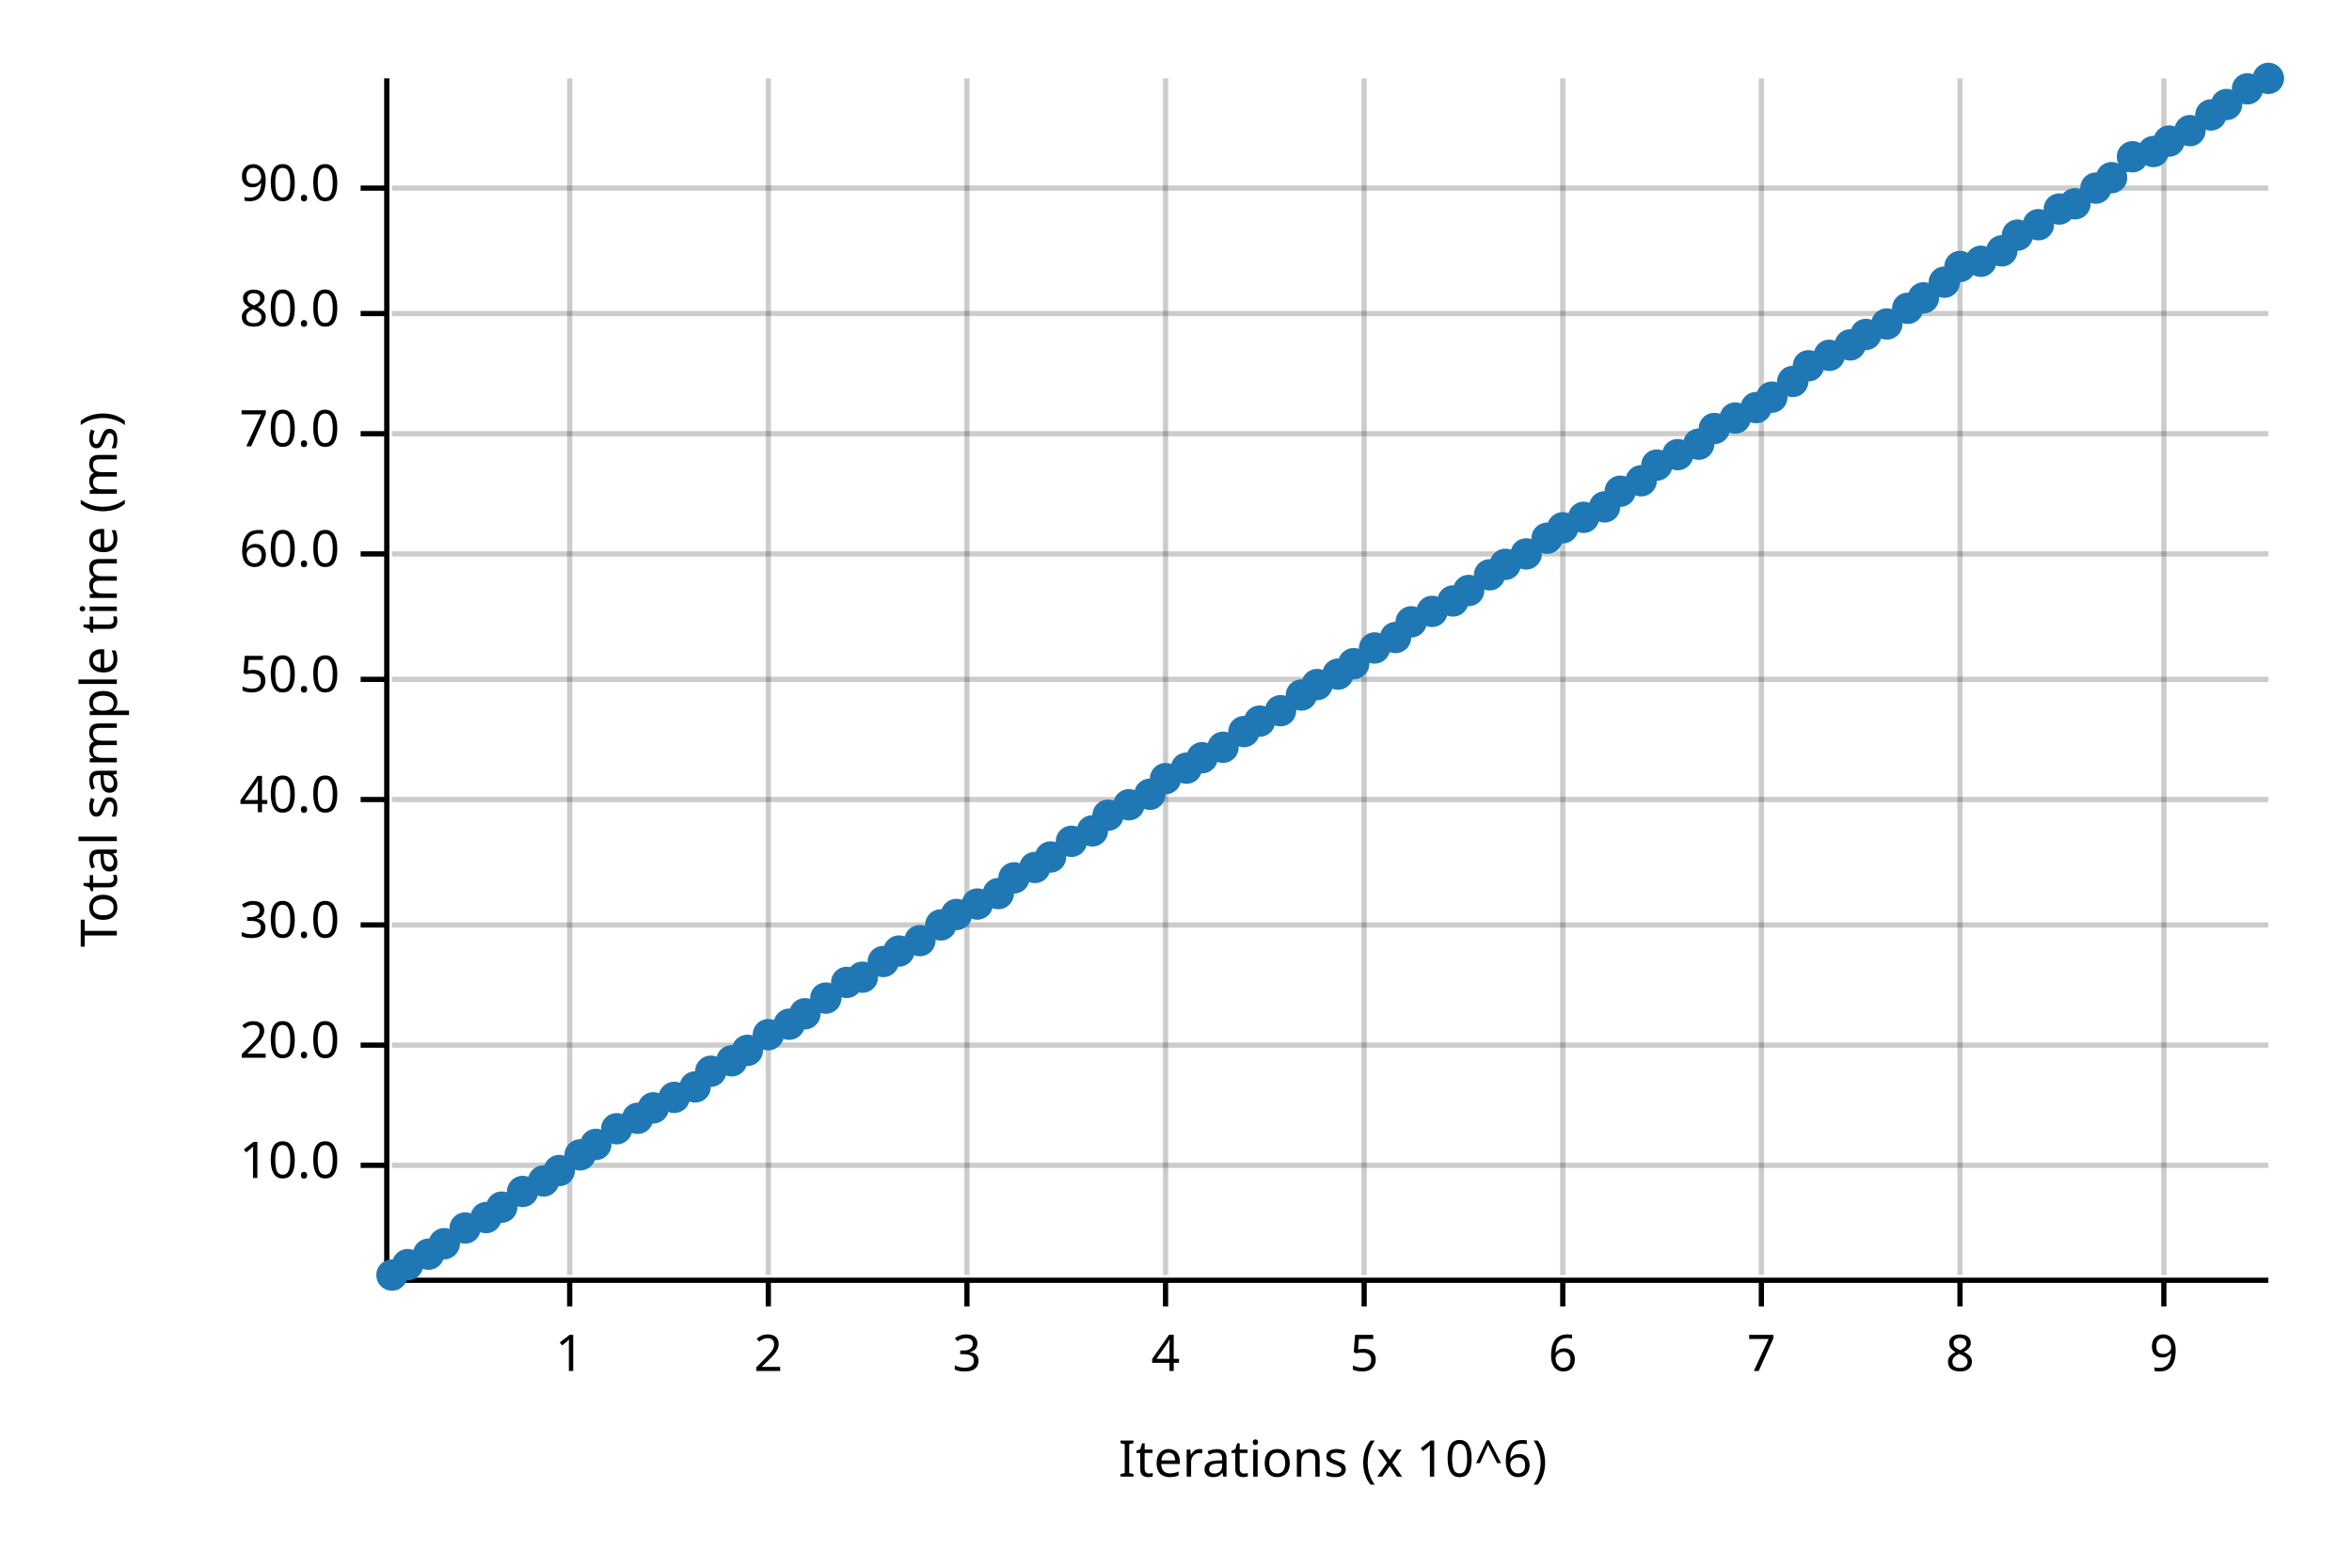
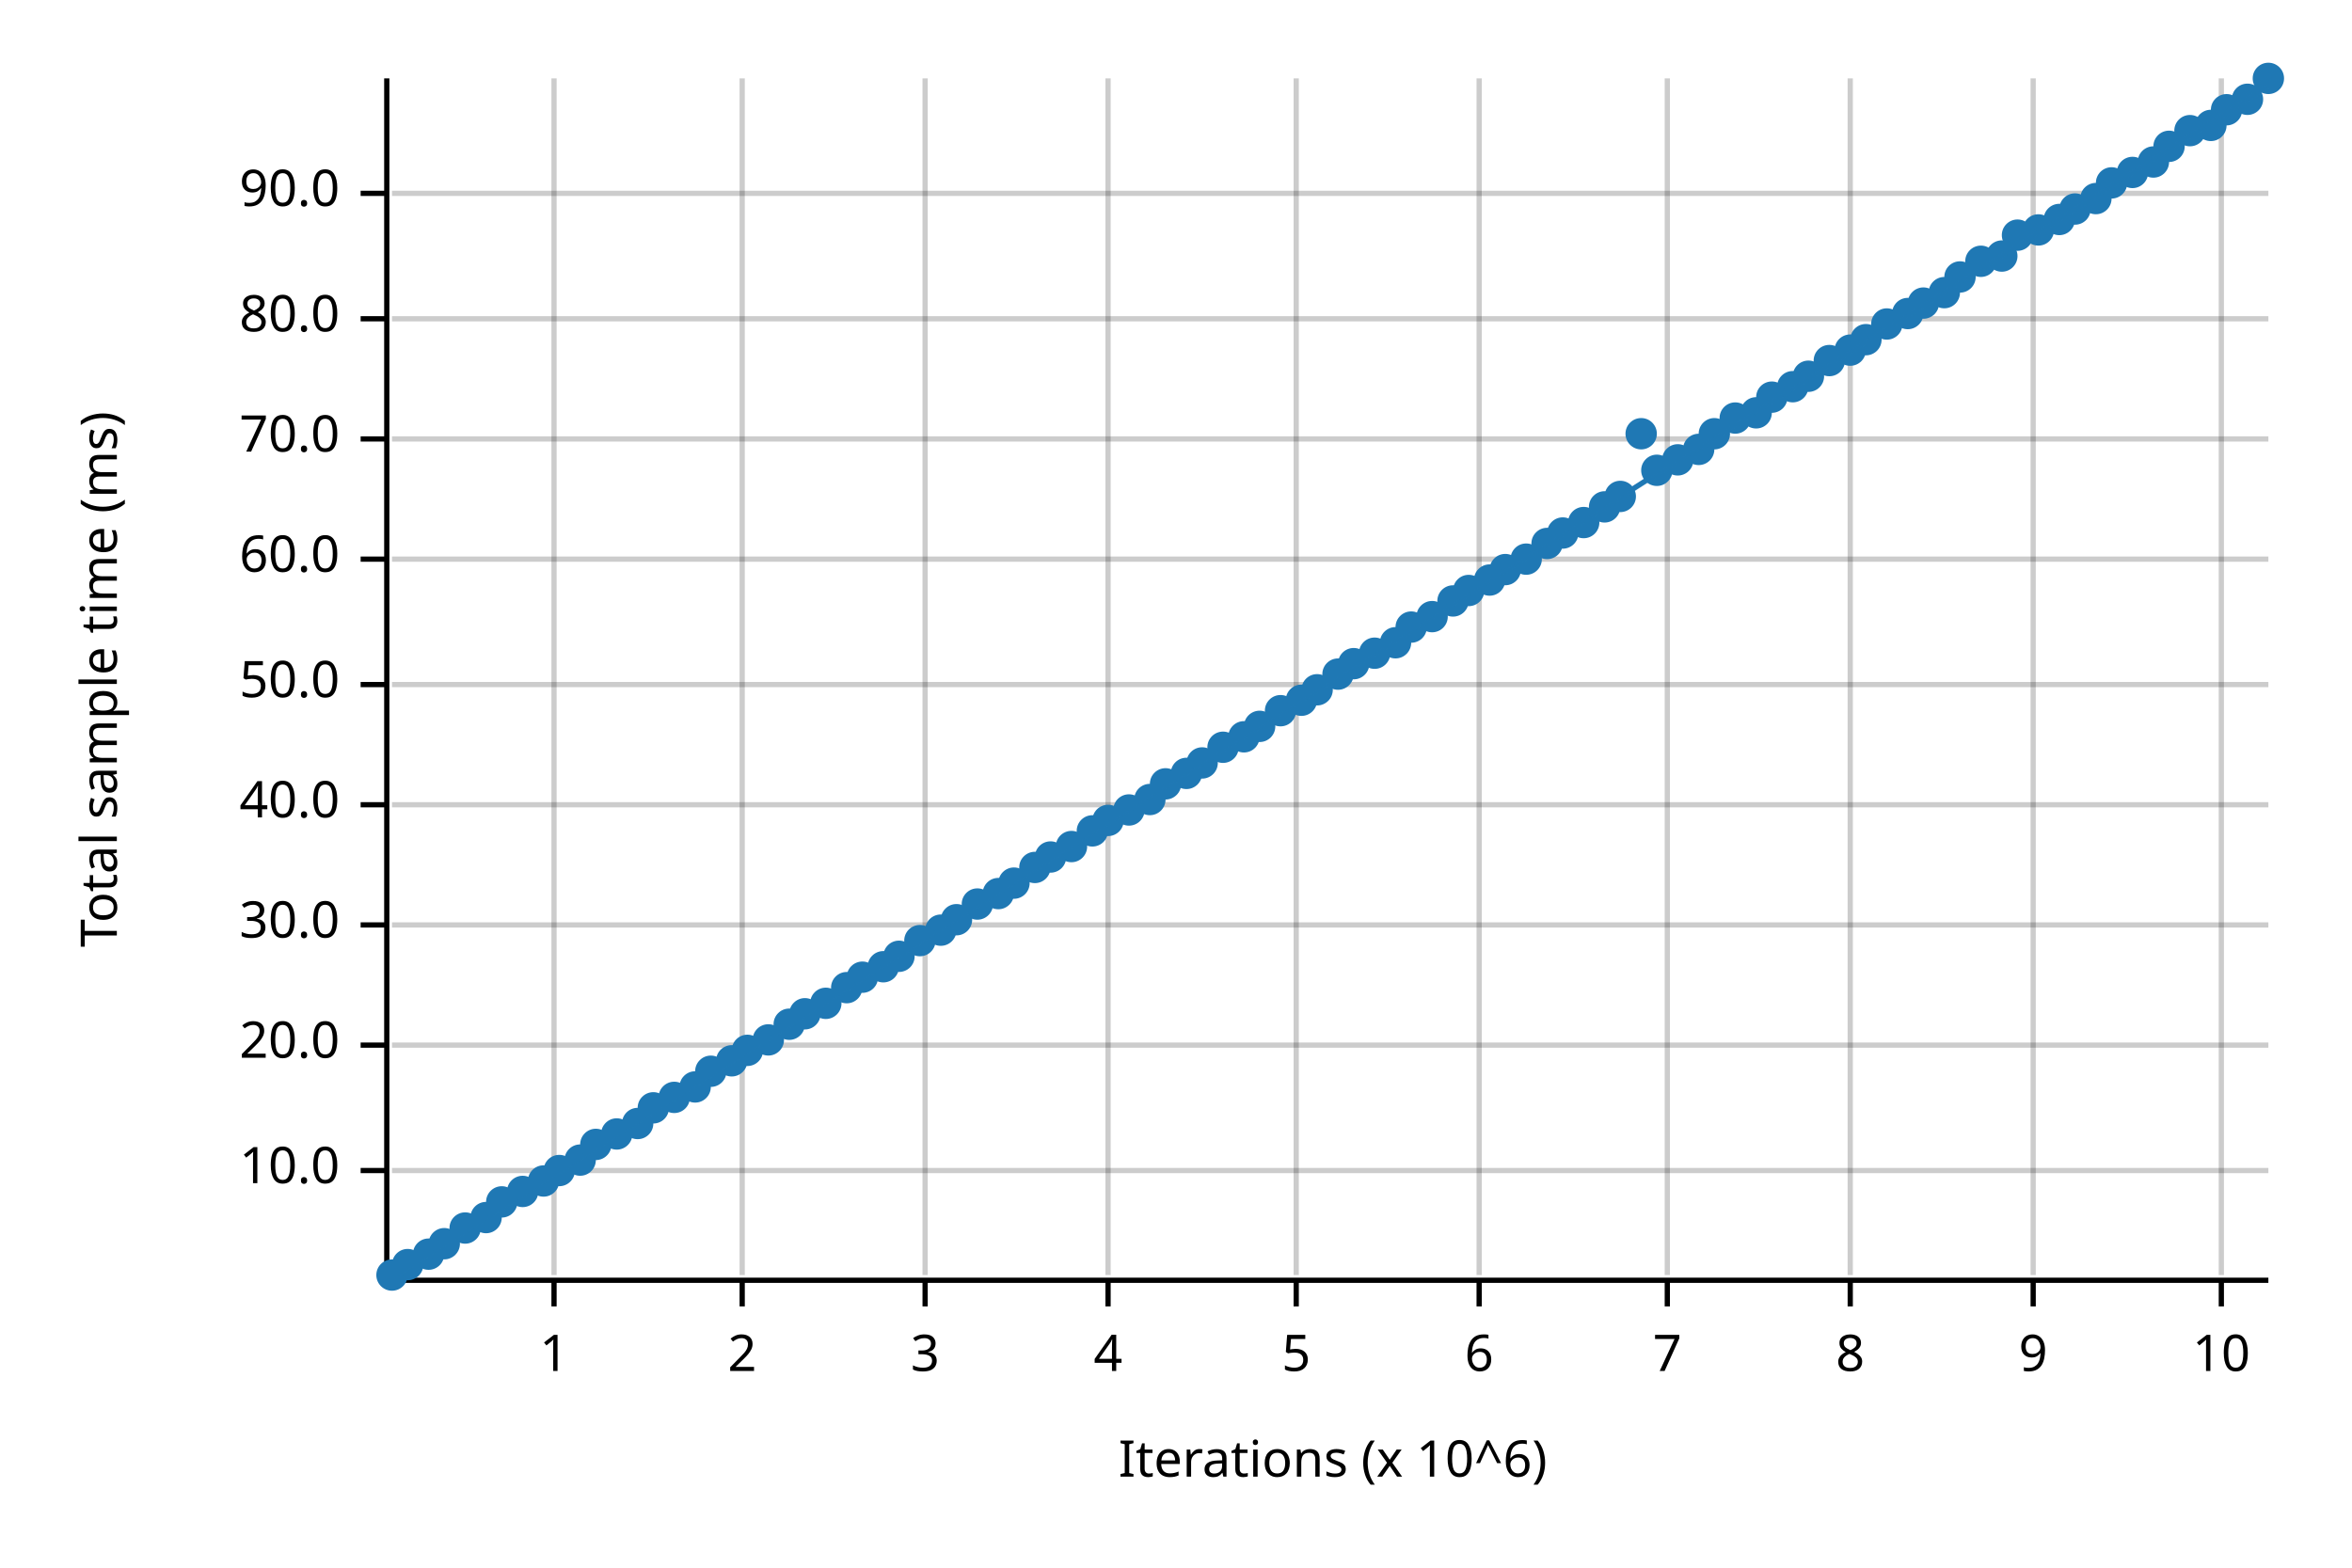
<svg xmlns="http://www.w3.org/2000/svg" width="450" height="300" viewBox="0 0 450 300">
  <text x="15" y="130" dy="0.76em" text-anchor="middle" font-family="sans-serif" font-size="9.677" opacity="1" fill="#000000" transform="rotate(270, 15, 130)">
Total sample time (ms)
</text>
  <text x="255" y="285" dy="-0.5ex" text-anchor="middle" font-family="sans-serif" font-size="9.677" opacity="1" fill="#000000">
Iterations (x 10^6)
</text>
-   <line opacity="0.2" stroke="#000000" stroke-width="1" x1="109" y1="244" x2="109" y2="15" />
-   <line opacity="0.2" stroke="#000000" stroke-width="1" x1="147" y1="244" x2="147" y2="15" />
-   <line opacity="0.2" stroke="#000000" stroke-width="1" x1="185" y1="244" x2="185" y2="15" />
-   <line opacity="0.2" stroke="#000000" stroke-width="1" x1="223" y1="244" x2="223" y2="15" />
-   <line opacity="0.2" stroke="#000000" stroke-width="1" x1="261" y1="244" x2="261" y2="15" />
-   <line opacity="0.2" stroke="#000000" stroke-width="1" x1="299" y1="244" x2="299" y2="15" />
-   <line opacity="0.2" stroke="#000000" stroke-width="1" x1="337" y1="244" x2="337" y2="15" />
-   <line opacity="0.2" stroke="#000000" stroke-width="1" x1="375" y1="244" x2="375" y2="15" />
-   <line opacity="0.2" stroke="#000000" stroke-width="1" x1="414" y1="244" x2="414" y2="15" />
-   <line opacity="0.2" stroke="#000000" stroke-width="1" x1="75" y1="223" x2="434" y2="223" />
+   <line opacity="0.2" stroke="#000000" stroke-width="1" x1="106" y1="244" x2="106" y2="15" />
+   <line opacity="0.2" stroke="#000000" stroke-width="1" x1="142" y1="244" x2="142" y2="15" />
+   <line opacity="0.2" stroke="#000000" stroke-width="1" x1="177" y1="244" x2="177" y2="15" />
+   <line opacity="0.2" stroke="#000000" stroke-width="1" x1="212" y1="244" x2="212" y2="15" />
+   <line opacity="0.2" stroke="#000000" stroke-width="1" x1="248" y1="244" x2="248" y2="15" />
+   <line opacity="0.2" stroke="#000000" stroke-width="1" x1="283" y1="244" x2="283" y2="15" />
+   <line opacity="0.2" stroke="#000000" stroke-width="1" x1="319" y1="244" x2="319" y2="15" />
+   <line opacity="0.2" stroke="#000000" stroke-width="1" x1="354" y1="244" x2="354" y2="15" />
+   <line opacity="0.2" stroke="#000000" stroke-width="1" x1="389" y1="244" x2="389" y2="15" />
+   <line opacity="0.2" stroke="#000000" stroke-width="1" x1="425" y1="244" x2="425" y2="15" />
+   <line opacity="0.2" stroke="#000000" stroke-width="1" x1="75" y1="224" x2="434" y2="224" />
  <line opacity="0.2" stroke="#000000" stroke-width="1" x1="75" y1="200" x2="434" y2="200" />
  <line opacity="0.2" stroke="#000000" stroke-width="1" x1="75" y1="177" x2="434" y2="177" />
-   <line opacity="0.2" stroke="#000000" stroke-width="1" x1="75" y1="153" x2="434" y2="153" />
-   <line opacity="0.2" stroke="#000000" stroke-width="1" x1="75" y1="130" x2="434" y2="130" />
-   <line opacity="0.2" stroke="#000000" stroke-width="1" x1="75" y1="106" x2="434" y2="106" />
-   <line opacity="0.2" stroke="#000000" stroke-width="1" x1="75" y1="83" x2="434" y2="83" />
-   <line opacity="0.2" stroke="#000000" stroke-width="1" x1="75" y1="60" x2="434" y2="60" />
-   <line opacity="0.2" stroke="#000000" stroke-width="1" x1="75" y1="36" x2="434" y2="36" />
+   <line opacity="0.2" stroke="#000000" stroke-width="1" x1="75" y1="154" x2="434" y2="154" />
+   <line opacity="0.2" stroke="#000000" stroke-width="1" x1="75" y1="131" x2="434" y2="131" />
+   <line opacity="0.2" stroke="#000000" stroke-width="1" x1="75" y1="107" x2="434" y2="107" />
+   <line opacity="0.2" stroke="#000000" stroke-width="1" x1="75" y1="84" x2="434" y2="84" />
+   <line opacity="0.2" stroke="#000000" stroke-width="1" x1="75" y1="61" x2="434" y2="61" />
+   <line opacity="0.2" stroke="#000000" stroke-width="1" x1="75" y1="37" x2="434" y2="37" />
  <polyline fill="none" opacity="1" stroke="#000000" stroke-width="1" points="74,15 74,244 " />
-   <text x="65" y="223" dy="0.5ex" text-anchor="end" font-family="sans-serif" font-size="9.677" opacity="1" fill="#000000">
+   <text x="65" y="224" dy="0.5ex" text-anchor="end" font-family="sans-serif" font-size="9.677" opacity="1" fill="#000000">
10.0
</text>
-   <polyline fill="none" opacity="1" stroke="#000000" stroke-width="1" points="69,223 74,223 " />
+   <polyline fill="none" opacity="1" stroke="#000000" stroke-width="1" points="69,224 74,224 " />
  <text x="65" y="200" dy="0.5ex" text-anchor="end" font-family="sans-serif" font-size="9.677" opacity="1" fill="#000000">
20.0
</text>
  <polyline fill="none" opacity="1" stroke="#000000" stroke-width="1" points="69,200 74,200 " />
  <text x="65" y="177" dy="0.5ex" text-anchor="end" font-family="sans-serif" font-size="9.677" opacity="1" fill="#000000">
30.0
</text>
  <polyline fill="none" opacity="1" stroke="#000000" stroke-width="1" points="69,177 74,177 " />
-   <text x="65" y="153" dy="0.5ex" text-anchor="end" font-family="sans-serif" font-size="9.677" opacity="1" fill="#000000">
+   <text x="65" y="154" dy="0.5ex" text-anchor="end" font-family="sans-serif" font-size="9.677" opacity="1" fill="#000000">
40.0
</text>
-   <polyline fill="none" opacity="1" stroke="#000000" stroke-width="1" points="69,153 74,153 " />
-   <text x="65" y="130" dy="0.5ex" text-anchor="end" font-family="sans-serif" font-size="9.677" opacity="1" fill="#000000">
+   <polyline fill="none" opacity="1" stroke="#000000" stroke-width="1" points="69,154 74,154 " />
+   <text x="65" y="131" dy="0.5ex" text-anchor="end" font-family="sans-serif" font-size="9.677" opacity="1" fill="#000000">
50.0
</text>
-   <polyline fill="none" opacity="1" stroke="#000000" stroke-width="1" points="69,130 74,130 " />
-   <text x="65" y="106" dy="0.5ex" text-anchor="end" font-family="sans-serif" font-size="9.677" opacity="1" fill="#000000">
+   <polyline fill="none" opacity="1" stroke="#000000" stroke-width="1" points="69,131 74,131 " />
+   <text x="65" y="107" dy="0.5ex" text-anchor="end" font-family="sans-serif" font-size="9.677" opacity="1" fill="#000000">
60.0
</text>
-   <polyline fill="none" opacity="1" stroke="#000000" stroke-width="1" points="69,106 74,106 " />
-   <text x="65" y="83" dy="0.5ex" text-anchor="end" font-family="sans-serif" font-size="9.677" opacity="1" fill="#000000">
+   <polyline fill="none" opacity="1" stroke="#000000" stroke-width="1" points="69,107 74,107 " />
+   <text x="65" y="84" dy="0.5ex" text-anchor="end" font-family="sans-serif" font-size="9.677" opacity="1" fill="#000000">
70.0
</text>
-   <polyline fill="none" opacity="1" stroke="#000000" stroke-width="1" points="69,83 74,83 " />
-   <text x="65" y="60" dy="0.5ex" text-anchor="end" font-family="sans-serif" font-size="9.677" opacity="1" fill="#000000">
+   <polyline fill="none" opacity="1" stroke="#000000" stroke-width="1" points="69,84 74,84 " />
+   <text x="65" y="61" dy="0.5ex" text-anchor="end" font-family="sans-serif" font-size="9.677" opacity="1" fill="#000000">
80.0
</text>
-   <polyline fill="none" opacity="1" stroke="#000000" stroke-width="1" points="69,60 74,60 " />
-   <text x="65" y="36" dy="0.5ex" text-anchor="end" font-family="sans-serif" font-size="9.677" opacity="1" fill="#000000">
+   <polyline fill="none" opacity="1" stroke="#000000" stroke-width="1" points="69,61 74,61 " />
+   <text x="65" y="37" dy="0.5ex" text-anchor="end" font-family="sans-serif" font-size="9.677" opacity="1" fill="#000000">
90.0
</text>
-   <polyline fill="none" opacity="1" stroke="#000000" stroke-width="1" points="69,36 74,36 " />
+   <polyline fill="none" opacity="1" stroke="#000000" stroke-width="1" points="69,37 74,37 " />
  <polyline fill="none" opacity="1" stroke="#000000" stroke-width="1" points="75,245 434,245 " />
-   <text x="109" y="255" dy="0.76em" text-anchor="middle" font-family="sans-serif" font-size="9.677" opacity="1" fill="#000000">
+   <text x="106" y="255" dy="0.76em" text-anchor="middle" font-family="sans-serif" font-size="9.677" opacity="1" fill="#000000">
1
</text>
-   <polyline fill="none" opacity="1" stroke="#000000" stroke-width="1" points="109,245 109,250 " />
-   <text x="147" y="255" dy="0.76em" text-anchor="middle" font-family="sans-serif" font-size="9.677" opacity="1" fill="#000000">
+   <polyline fill="none" opacity="1" stroke="#000000" stroke-width="1" points="106,245 106,250 " />
+   <text x="142" y="255" dy="0.76em" text-anchor="middle" font-family="sans-serif" font-size="9.677" opacity="1" fill="#000000">
2
</text>
-   <polyline fill="none" opacity="1" stroke="#000000" stroke-width="1" points="147,245 147,250 " />
-   <text x="185" y="255" dy="0.76em" text-anchor="middle" font-family="sans-serif" font-size="9.677" opacity="1" fill="#000000">
+   <polyline fill="none" opacity="1" stroke="#000000" stroke-width="1" points="142,245 142,250 " />
+   <text x="177" y="255" dy="0.76em" text-anchor="middle" font-family="sans-serif" font-size="9.677" opacity="1" fill="#000000">
3
</text>
-   <polyline fill="none" opacity="1" stroke="#000000" stroke-width="1" points="185,245 185,250 " />
-   <text x="223" y="255" dy="0.76em" text-anchor="middle" font-family="sans-serif" font-size="9.677" opacity="1" fill="#000000">
+   <polyline fill="none" opacity="1" stroke="#000000" stroke-width="1" points="177,245 177,250 " />
+   <text x="212" y="255" dy="0.76em" text-anchor="middle" font-family="sans-serif" font-size="9.677" opacity="1" fill="#000000">
4
</text>
-   <polyline fill="none" opacity="1" stroke="#000000" stroke-width="1" points="223,245 223,250 " />
-   <text x="261" y="255" dy="0.76em" text-anchor="middle" font-family="sans-serif" font-size="9.677" opacity="1" fill="#000000">
+   <polyline fill="none" opacity="1" stroke="#000000" stroke-width="1" points="212,245 212,250 " />
+   <text x="248" y="255" dy="0.76em" text-anchor="middle" font-family="sans-serif" font-size="9.677" opacity="1" fill="#000000">
5
</text>
-   <polyline fill="none" opacity="1" stroke="#000000" stroke-width="1" points="261,245 261,250 " />
-   <text x="299" y="255" dy="0.76em" text-anchor="middle" font-family="sans-serif" font-size="9.677" opacity="1" fill="#000000">
+   <polyline fill="none" opacity="1" stroke="#000000" stroke-width="1" points="248,245 248,250 " />
+   <text x="283" y="255" dy="0.76em" text-anchor="middle" font-family="sans-serif" font-size="9.677" opacity="1" fill="#000000">
6
</text>
-   <polyline fill="none" opacity="1" stroke="#000000" stroke-width="1" points="299,245 299,250 " />
-   <text x="337" y="255" dy="0.76em" text-anchor="middle" font-family="sans-serif" font-size="9.677" opacity="1" fill="#000000">
+   <polyline fill="none" opacity="1" stroke="#000000" stroke-width="1" points="283,245 283,250 " />
+   <text x="319" y="255" dy="0.76em" text-anchor="middle" font-family="sans-serif" font-size="9.677" opacity="1" fill="#000000">
7
</text>
-   <polyline fill="none" opacity="1" stroke="#000000" stroke-width="1" points="337,245 337,250 " />
-   <text x="375" y="255" dy="0.76em" text-anchor="middle" font-family="sans-serif" font-size="9.677" opacity="1" fill="#000000">
+   <polyline fill="none" opacity="1" stroke="#000000" stroke-width="1" points="319,245 319,250 " />
+   <text x="354" y="255" dy="0.76em" text-anchor="middle" font-family="sans-serif" font-size="9.677" opacity="1" fill="#000000">
8
</text>
-   <polyline fill="none" opacity="1" stroke="#000000" stroke-width="1" points="375,245 375,250 " />
-   <text x="414" y="255" dy="0.76em" text-anchor="middle" font-family="sans-serif" font-size="9.677" opacity="1" fill="#000000">
+   <polyline fill="none" opacity="1" stroke="#000000" stroke-width="1" points="354,245 354,250 " />
+   <text x="389" y="255" dy="0.76em" text-anchor="middle" font-family="sans-serif" font-size="9.677" opacity="1" fill="#000000">
9
</text>
-   <polyline fill="none" opacity="1" stroke="#000000" stroke-width="1" points="414,245 414,250 " />
+   <polyline fill="none" opacity="1" stroke="#000000" stroke-width="1" points="389,245 389,250 " />
+   <text x="425" y="255" dy="0.76em" text-anchor="middle" font-family="sans-serif" font-size="9.677" opacity="1" fill="#000000">
+ 10
+ </text>
+   <polyline fill="none" opacity="1" stroke="#000000" stroke-width="1" points="425,245 425,250 " />
  <circle cx="75" cy="244" r="3" opacity="1" fill="#1F78B4" stroke="none" stroke-width="1" />
  <circle cx="78" cy="242" r="3" opacity="1" fill="#1F78B4" stroke="none" stroke-width="1" />
  <circle cx="82" cy="240" r="3" opacity="1" fill="#1F78B4" stroke="none" stroke-width="1" />
  <circle cx="85" cy="238" r="3" opacity="1" fill="#1F78B4" stroke="none" stroke-width="1" />
  <circle cx="89" cy="235" r="3" opacity="1" fill="#1F78B4" stroke="none" stroke-width="1" />
  <circle cx="93" cy="233" r="3" opacity="1" fill="#1F78B4" stroke="none" stroke-width="1" />
-   <circle cx="96" cy="231" r="3" opacity="1" fill="#1F78B4" stroke="none" stroke-width="1" />
+   <circle cx="96" cy="230" r="3" opacity="1" fill="#1F78B4" stroke="none" stroke-width="1" />
  <circle cx="100" cy="228" r="3" opacity="1" fill="#1F78B4" stroke="none" stroke-width="1" />
  <circle cx="104" cy="226" r="3" opacity="1" fill="#1F78B4" stroke="none" stroke-width="1" />
  <circle cx="107" cy="224" r="3" opacity="1" fill="#1F78B4" stroke="none" stroke-width="1" />
-   <circle cx="111" cy="221" r="3" opacity="1" fill="#1F78B4" stroke="none" stroke-width="1" />
+   <circle cx="111" cy="222" r="3" opacity="1" fill="#1F78B4" stroke="none" stroke-width="1" />
  <circle cx="114" cy="219" r="3" opacity="1" fill="#1F78B4" stroke="none" stroke-width="1" />
-   <circle cx="118" cy="216" r="3" opacity="1" fill="#1F78B4" stroke="none" stroke-width="1" />
-   <circle cx="122" cy="214" r="3" opacity="1" fill="#1F78B4" stroke="none" stroke-width="1" />
+   <circle cx="118" cy="217" r="3" opacity="1" fill="#1F78B4" stroke="none" stroke-width="1" />
+   <circle cx="122" cy="215" r="3" opacity="1" fill="#1F78B4" stroke="none" stroke-width="1" />
  <circle cx="125" cy="212" r="3" opacity="1" fill="#1F78B4" stroke="none" stroke-width="1" />
  <circle cx="129" cy="210" r="3" opacity="1" fill="#1F78B4" stroke="none" stroke-width="1" />
  <circle cx="133" cy="208" r="3" opacity="1" fill="#1F78B4" stroke="none" stroke-width="1" />
  <circle cx="136" cy="205" r="3" opacity="1" fill="#1F78B4" stroke="none" stroke-width="1" />
  <circle cx="140" cy="203" r="3" opacity="1" fill="#1F78B4" stroke="none" stroke-width="1" />
  <circle cx="143" cy="201" r="3" opacity="1" fill="#1F78B4" stroke="none" stroke-width="1" />
-   <circle cx="147" cy="198" r="3" opacity="1" fill="#1F78B4" stroke="none" stroke-width="1" />
+   <circle cx="147" cy="199" r="3" opacity="1" fill="#1F78B4" stroke="none" stroke-width="1" />
  <circle cx="151" cy="196" r="3" opacity="1" fill="#1F78B4" stroke="none" stroke-width="1" />
  <circle cx="154" cy="194" r="3" opacity="1" fill="#1F78B4" stroke="none" stroke-width="1" />
-   <circle cx="158" cy="191" r="3" opacity="1" fill="#1F78B4" stroke="none" stroke-width="1" />
-   <circle cx="162" cy="188" r="3" opacity="1" fill="#1F78B4" stroke="none" stroke-width="1" />
+   <circle cx="158" cy="192" r="3" opacity="1" fill="#1F78B4" stroke="none" stroke-width="1" />
+   <circle cx="162" cy="189" r="3" opacity="1" fill="#1F78B4" stroke="none" stroke-width="1" />
  <circle cx="165" cy="187" r="3" opacity="1" fill="#1F78B4" stroke="none" stroke-width="1" />
-   <circle cx="169" cy="184" r="3" opacity="1" fill="#1F78B4" stroke="none" stroke-width="1" />
-   <circle cx="172" cy="182" r="3" opacity="1" fill="#1F78B4" stroke="none" stroke-width="1" />
+   <circle cx="169" cy="185" r="3" opacity="1" fill="#1F78B4" stroke="none" stroke-width="1" />
+   <circle cx="172" cy="183" r="3" opacity="1" fill="#1F78B4" stroke="none" stroke-width="1" />
  <circle cx="176" cy="180" r="3" opacity="1" fill="#1F78B4" stroke="none" stroke-width="1" />
-   <circle cx="180" cy="177" r="3" opacity="1" fill="#1F78B4" stroke="none" stroke-width="1" />
-   <circle cx="183" cy="175" r="3" opacity="1" fill="#1F78B4" stroke="none" stroke-width="1" />
+   <circle cx="180" cy="178" r="3" opacity="1" fill="#1F78B4" stroke="none" stroke-width="1" />
+   <circle cx="183" cy="176" r="3" opacity="1" fill="#1F78B4" stroke="none" stroke-width="1" />
  <circle cx="187" cy="173" r="3" opacity="1" fill="#1F78B4" stroke="none" stroke-width="1" />
  <circle cx="191" cy="171" r="3" opacity="1" fill="#1F78B4" stroke="none" stroke-width="1" />
-   <circle cx="194" cy="168" r="3" opacity="1" fill="#1F78B4" stroke="none" stroke-width="1" />
+   <circle cx="194" cy="169" r="3" opacity="1" fill="#1F78B4" stroke="none" stroke-width="1" />
  <circle cx="198" cy="166" r="3" opacity="1" fill="#1F78B4" stroke="none" stroke-width="1" />
  <circle cx="201" cy="164" r="3" opacity="1" fill="#1F78B4" stroke="none" stroke-width="1" />
-   <circle cx="205" cy="161" r="3" opacity="1" fill="#1F78B4" stroke="none" stroke-width="1" />
+   <circle cx="205" cy="162" r="3" opacity="1" fill="#1F78B4" stroke="none" stroke-width="1" />
  <circle cx="209" cy="159" r="3" opacity="1" fill="#1F78B4" stroke="none" stroke-width="1" />
-   <circle cx="212" cy="156" r="3" opacity="1" fill="#1F78B4" stroke="none" stroke-width="1" />
-   <circle cx="216" cy="154" r="3" opacity="1" fill="#1F78B4" stroke="none" stroke-width="1" />
-   <circle cx="220" cy="152" r="3" opacity="1" fill="#1F78B4" stroke="none" stroke-width="1" />
-   <circle cx="223" cy="149" r="3" opacity="1" fill="#1F78B4" stroke="none" stroke-width="1" />
-   <circle cx="227" cy="147" r="3" opacity="1" fill="#1F78B4" stroke="none" stroke-width="1" />
-   <circle cx="230" cy="145" r="3" opacity="1" fill="#1F78B4" stroke="none" stroke-width="1" />
+   <circle cx="212" cy="157" r="3" opacity="1" fill="#1F78B4" stroke="none" stroke-width="1" />
+   <circle cx="216" cy="155" r="3" opacity="1" fill="#1F78B4" stroke="none" stroke-width="1" />
+   <circle cx="220" cy="153" r="3" opacity="1" fill="#1F78B4" stroke="none" stroke-width="1" />
+   <circle cx="223" cy="150" r="3" opacity="1" fill="#1F78B4" stroke="none" stroke-width="1" />
+   <circle cx="227" cy="148" r="3" opacity="1" fill="#1F78B4" stroke="none" stroke-width="1" />
+   <circle cx="230" cy="146" r="3" opacity="1" fill="#1F78B4" stroke="none" stroke-width="1" />
  <circle cx="234" cy="143" r="3" opacity="1" fill="#1F78B4" stroke="none" stroke-width="1" />
-   <circle cx="238" cy="140" r="3" opacity="1" fill="#1F78B4" stroke="none" stroke-width="1" />
-   <circle cx="241" cy="138" r="3" opacity="1" fill="#1F78B4" stroke="none" stroke-width="1" />
+   <circle cx="238" cy="141" r="3" opacity="1" fill="#1F78B4" stroke="none" stroke-width="1" />
+   <circle cx="241" cy="139" r="3" opacity="1" fill="#1F78B4" stroke="none" stroke-width="1" />
  <circle cx="245" cy="136" r="3" opacity="1" fill="#1F78B4" stroke="none" stroke-width="1" />
-   <circle cx="249" cy="133" r="3" opacity="1" fill="#1F78B4" stroke="none" stroke-width="1" />
-   <circle cx="252" cy="131" r="3" opacity="1" fill="#1F78B4" stroke="none" stroke-width="1" />
+   <circle cx="249" cy="134" r="3" opacity="1" fill="#1F78B4" stroke="none" stroke-width="1" />
+   <circle cx="252" cy="132" r="3" opacity="1" fill="#1F78B4" stroke="none" stroke-width="1" />
  <circle cx="256" cy="129" r="3" opacity="1" fill="#1F78B4" stroke="none" stroke-width="1" />
  <circle cx="259" cy="127" r="3" opacity="1" fill="#1F78B4" stroke="none" stroke-width="1" />
-   <circle cx="263" cy="124" r="3" opacity="1" fill="#1F78B4" stroke="none" stroke-width="1" />
-   <circle cx="267" cy="122" r="3" opacity="1" fill="#1F78B4" stroke="none" stroke-width="1" />
-   <circle cx="270" cy="119" r="3" opacity="1" fill="#1F78B4" stroke="none" stroke-width="1" />
-   <circle cx="274" cy="117" r="3" opacity="1" fill="#1F78B4" stroke="none" stroke-width="1" />
+   <circle cx="263" cy="125" r="3" opacity="1" fill="#1F78B4" stroke="none" stroke-width="1" />
+   <circle cx="267" cy="123" r="3" opacity="1" fill="#1F78B4" stroke="none" stroke-width="1" />
+   <circle cx="270" cy="120" r="3" opacity="1" fill="#1F78B4" stroke="none" stroke-width="1" />
+   <circle cx="274" cy="118" r="3" opacity="1" fill="#1F78B4" stroke="none" stroke-width="1" />
  <circle cx="278" cy="115" r="3" opacity="1" fill="#1F78B4" stroke="none" stroke-width="1" />
  <circle cx="281" cy="113" r="3" opacity="1" fill="#1F78B4" stroke="none" stroke-width="1" />
-   <circle cx="285" cy="110" r="3" opacity="1" fill="#1F78B4" stroke="none" stroke-width="1" />
-   <circle cx="288" cy="108" r="3" opacity="1" fill="#1F78B4" stroke="none" stroke-width="1" />
-   <circle cx="292" cy="106" r="3" opacity="1" fill="#1F78B4" stroke="none" stroke-width="1" />
-   <circle cx="296" cy="103" r="3" opacity="1" fill="#1F78B4" stroke="none" stroke-width="1" />
-   <circle cx="299" cy="101" r="3" opacity="1" fill="#1F78B4" stroke="none" stroke-width="1" />
-   <circle cx="303" cy="99" r="3" opacity="1" fill="#1F78B4" stroke="none" stroke-width="1" />
+   <circle cx="285" cy="111" r="3" opacity="1" fill="#1F78B4" stroke="none" stroke-width="1" />
+   <circle cx="288" cy="109" r="3" opacity="1" fill="#1F78B4" stroke="none" stroke-width="1" />
+   <circle cx="292" cy="107" r="3" opacity="1" fill="#1F78B4" stroke="none" stroke-width="1" />
+   <circle cx="296" cy="104" r="3" opacity="1" fill="#1F78B4" stroke="none" stroke-width="1" />
+   <circle cx="299" cy="102" r="3" opacity="1" fill="#1F78B4" stroke="none" stroke-width="1" />
+   <circle cx="303" cy="100" r="3" opacity="1" fill="#1F78B4" stroke="none" stroke-width="1" />
  <circle cx="307" cy="97" r="3" opacity="1" fill="#1F78B4" stroke="none" stroke-width="1" />
-   <circle cx="310" cy="94" r="3" opacity="1" fill="#1F78B4" stroke="none" stroke-width="1" />
-   <circle cx="314" cy="92" r="3" opacity="1" fill="#1F78B4" stroke="none" stroke-width="1" />
-   <circle cx="317" cy="89" r="3" opacity="1" fill="#1F78B4" stroke="none" stroke-width="1" />
-   <circle cx="321" cy="87" r="3" opacity="1" fill="#1F78B4" stroke="none" stroke-width="1" />
-   <circle cx="325" cy="85" r="3" opacity="1" fill="#1F78B4" stroke="none" stroke-width="1" />
-   <circle cx="328" cy="82" r="3" opacity="1" fill="#1F78B4" stroke="none" stroke-width="1" />
+   <circle cx="310" cy="95" r="3" opacity="1" fill="#1F78B4" stroke="none" stroke-width="1" />
+   <circle cx="314" cy="83" r="3" opacity="1" fill="#1F78B4" stroke="none" stroke-width="1" />
+   <circle cx="317" cy="90" r="3" opacity="1" fill="#1F78B4" stroke="none" stroke-width="1" />
+   <circle cx="321" cy="88" r="3" opacity="1" fill="#1F78B4" stroke="none" stroke-width="1" />
+   <circle cx="325" cy="86" r="3" opacity="1" fill="#1F78B4" stroke="none" stroke-width="1" />
+   <circle cx="328" cy="83" r="3" opacity="1" fill="#1F78B4" stroke="none" stroke-width="1" />
  <circle cx="332" cy="80" r="3" opacity="1" fill="#1F78B4" stroke="none" stroke-width="1" />
-   <circle cx="336" cy="78" r="3" opacity="1" fill="#1F78B4" stroke="none" stroke-width="1" />
+   <circle cx="336" cy="79" r="3" opacity="1" fill="#1F78B4" stroke="none" stroke-width="1" />
  <circle cx="339" cy="76" r="3" opacity="1" fill="#1F78B4" stroke="none" stroke-width="1" />
-   <circle cx="343" cy="73" r="3" opacity="1" fill="#1F78B4" stroke="none" stroke-width="1" />
-   <circle cx="346" cy="70" r="3" opacity="1" fill="#1F78B4" stroke="none" stroke-width="1" />
-   <circle cx="350" cy="68" r="3" opacity="1" fill="#1F78B4" stroke="none" stroke-width="1" />
-   <circle cx="354" cy="66" r="3" opacity="1" fill="#1F78B4" stroke="none" stroke-width="1" />
-   <circle cx="357" cy="64" r="3" opacity="1" fill="#1F78B4" stroke="none" stroke-width="1" />
+   <circle cx="343" cy="74" r="3" opacity="1" fill="#1F78B4" stroke="none" stroke-width="1" />
+   <circle cx="346" cy="72" r="3" opacity="1" fill="#1F78B4" stroke="none" stroke-width="1" />
+   <circle cx="350" cy="69" r="3" opacity="1" fill="#1F78B4" stroke="none" stroke-width="1" />
+   <circle cx="354" cy="67" r="3" opacity="1" fill="#1F78B4" stroke="none" stroke-width="1" />
+   <circle cx="357" cy="65" r="3" opacity="1" fill="#1F78B4" stroke="none" stroke-width="1" />
  <circle cx="361" cy="62" r="3" opacity="1" fill="#1F78B4" stroke="none" stroke-width="1" />
-   <circle cx="365" cy="59" r="3" opacity="1" fill="#1F78B4" stroke="none" stroke-width="1" />
-   <circle cx="368" cy="57" r="3" opacity="1" fill="#1F78B4" stroke="none" stroke-width="1" />
-   <circle cx="372" cy="54" r="3" opacity="1" fill="#1F78B4" stroke="none" stroke-width="1" />
-   <circle cx="375" cy="51" r="3" opacity="1" fill="#1F78B4" stroke="none" stroke-width="1" />
+   <circle cx="365" cy="60" r="3" opacity="1" fill="#1F78B4" stroke="none" stroke-width="1" />
+   <circle cx="368" cy="58" r="3" opacity="1" fill="#1F78B4" stroke="none" stroke-width="1" />
+   <circle cx="372" cy="56" r="3" opacity="1" fill="#1F78B4" stroke="none" stroke-width="1" />
+   <circle cx="375" cy="53" r="3" opacity="1" fill="#1F78B4" stroke="none" stroke-width="1" />
  <circle cx="379" cy="50" r="3" opacity="1" fill="#1F78B4" stroke="none" stroke-width="1" />
-   <circle cx="383" cy="48" r="3" opacity="1" fill="#1F78B4" stroke="none" stroke-width="1" />
+   <circle cx="383" cy="49" r="3" opacity="1" fill="#1F78B4" stroke="none" stroke-width="1" />
  <circle cx="386" cy="45" r="3" opacity="1" fill="#1F78B4" stroke="none" stroke-width="1" />
-   <circle cx="390" cy="43" r="3" opacity="1" fill="#1F78B4" stroke="none" stroke-width="1" />
-   <circle cx="394" cy="40" r="3" opacity="1" fill="#1F78B4" stroke="none" stroke-width="1" />
-   <circle cx="397" cy="39" r="3" opacity="1" fill="#1F78B4" stroke="none" stroke-width="1" />
-   <circle cx="401" cy="36" r="3" opacity="1" fill="#1F78B4" stroke="none" stroke-width="1" />
-   <circle cx="404" cy="34" r="3" opacity="1" fill="#1F78B4" stroke="none" stroke-width="1" />
-   <circle cx="408" cy="30" r="3" opacity="1" fill="#1F78B4" stroke="none" stroke-width="1" />
-   <circle cx="412" cy="29" r="3" opacity="1" fill="#1F78B4" stroke="none" stroke-width="1" />
-   <circle cx="415" cy="27" r="3" opacity="1" fill="#1F78B4" stroke="none" stroke-width="1" />
+   <circle cx="390" cy="44" r="3" opacity="1" fill="#1F78B4" stroke="none" stroke-width="1" />
+   <circle cx="394" cy="42" r="3" opacity="1" fill="#1F78B4" stroke="none" stroke-width="1" />
+   <circle cx="397" cy="40" r="3" opacity="1" fill="#1F78B4" stroke="none" stroke-width="1" />
+   <circle cx="401" cy="38" r="3" opacity="1" fill="#1F78B4" stroke="none" stroke-width="1" />
+   <circle cx="404" cy="35" r="3" opacity="1" fill="#1F78B4" stroke="none" stroke-width="1" />
+   <circle cx="408" cy="33" r="3" opacity="1" fill="#1F78B4" stroke="none" stroke-width="1" />
+   <circle cx="412" cy="31" r="3" opacity="1" fill="#1F78B4" stroke="none" stroke-width="1" />
+   <circle cx="415" cy="28" r="3" opacity="1" fill="#1F78B4" stroke="none" stroke-width="1" />
  <circle cx="419" cy="25" r="3" opacity="1" fill="#1F78B4" stroke="none" stroke-width="1" />
-   <circle cx="423" cy="22" r="3" opacity="1" fill="#1F78B4" stroke="none" stroke-width="1" />
-   <circle cx="426" cy="20" r="3" opacity="1" fill="#1F78B4" stroke="none" stroke-width="1" />
-   <circle cx="430" cy="17" r="3" opacity="1" fill="#1F78B4" stroke="none" stroke-width="1" />
+   <circle cx="423" cy="24" r="3" opacity="1" fill="#1F78B4" stroke="none" stroke-width="1" />
+   <circle cx="426" cy="21" r="3" opacity="1" fill="#1F78B4" stroke="none" stroke-width="1" />
+   <circle cx="430" cy="19" r="3" opacity="1" fill="#1F78B4" stroke="none" stroke-width="1" />
  <circle cx="434" cy="15" r="3" opacity="1" fill="#1F78B4" stroke="none" stroke-width="1" />
-   <polyline fill="none" opacity="1" stroke="#1F78B4" stroke-width="1" points="75,245 434,15 " />
-   <polygon opacity="0.25" fill="#1F78B4" points="75,245 434,15 434,15 " />
+   <polyline fill="none" opacity="1" stroke="#1F78B4" stroke-width="1" points="75,245 434,16 " />
+   <polygon opacity="0.25" fill="#1F78B4" points="75,245 434,17 434,16 " />
</svg>
